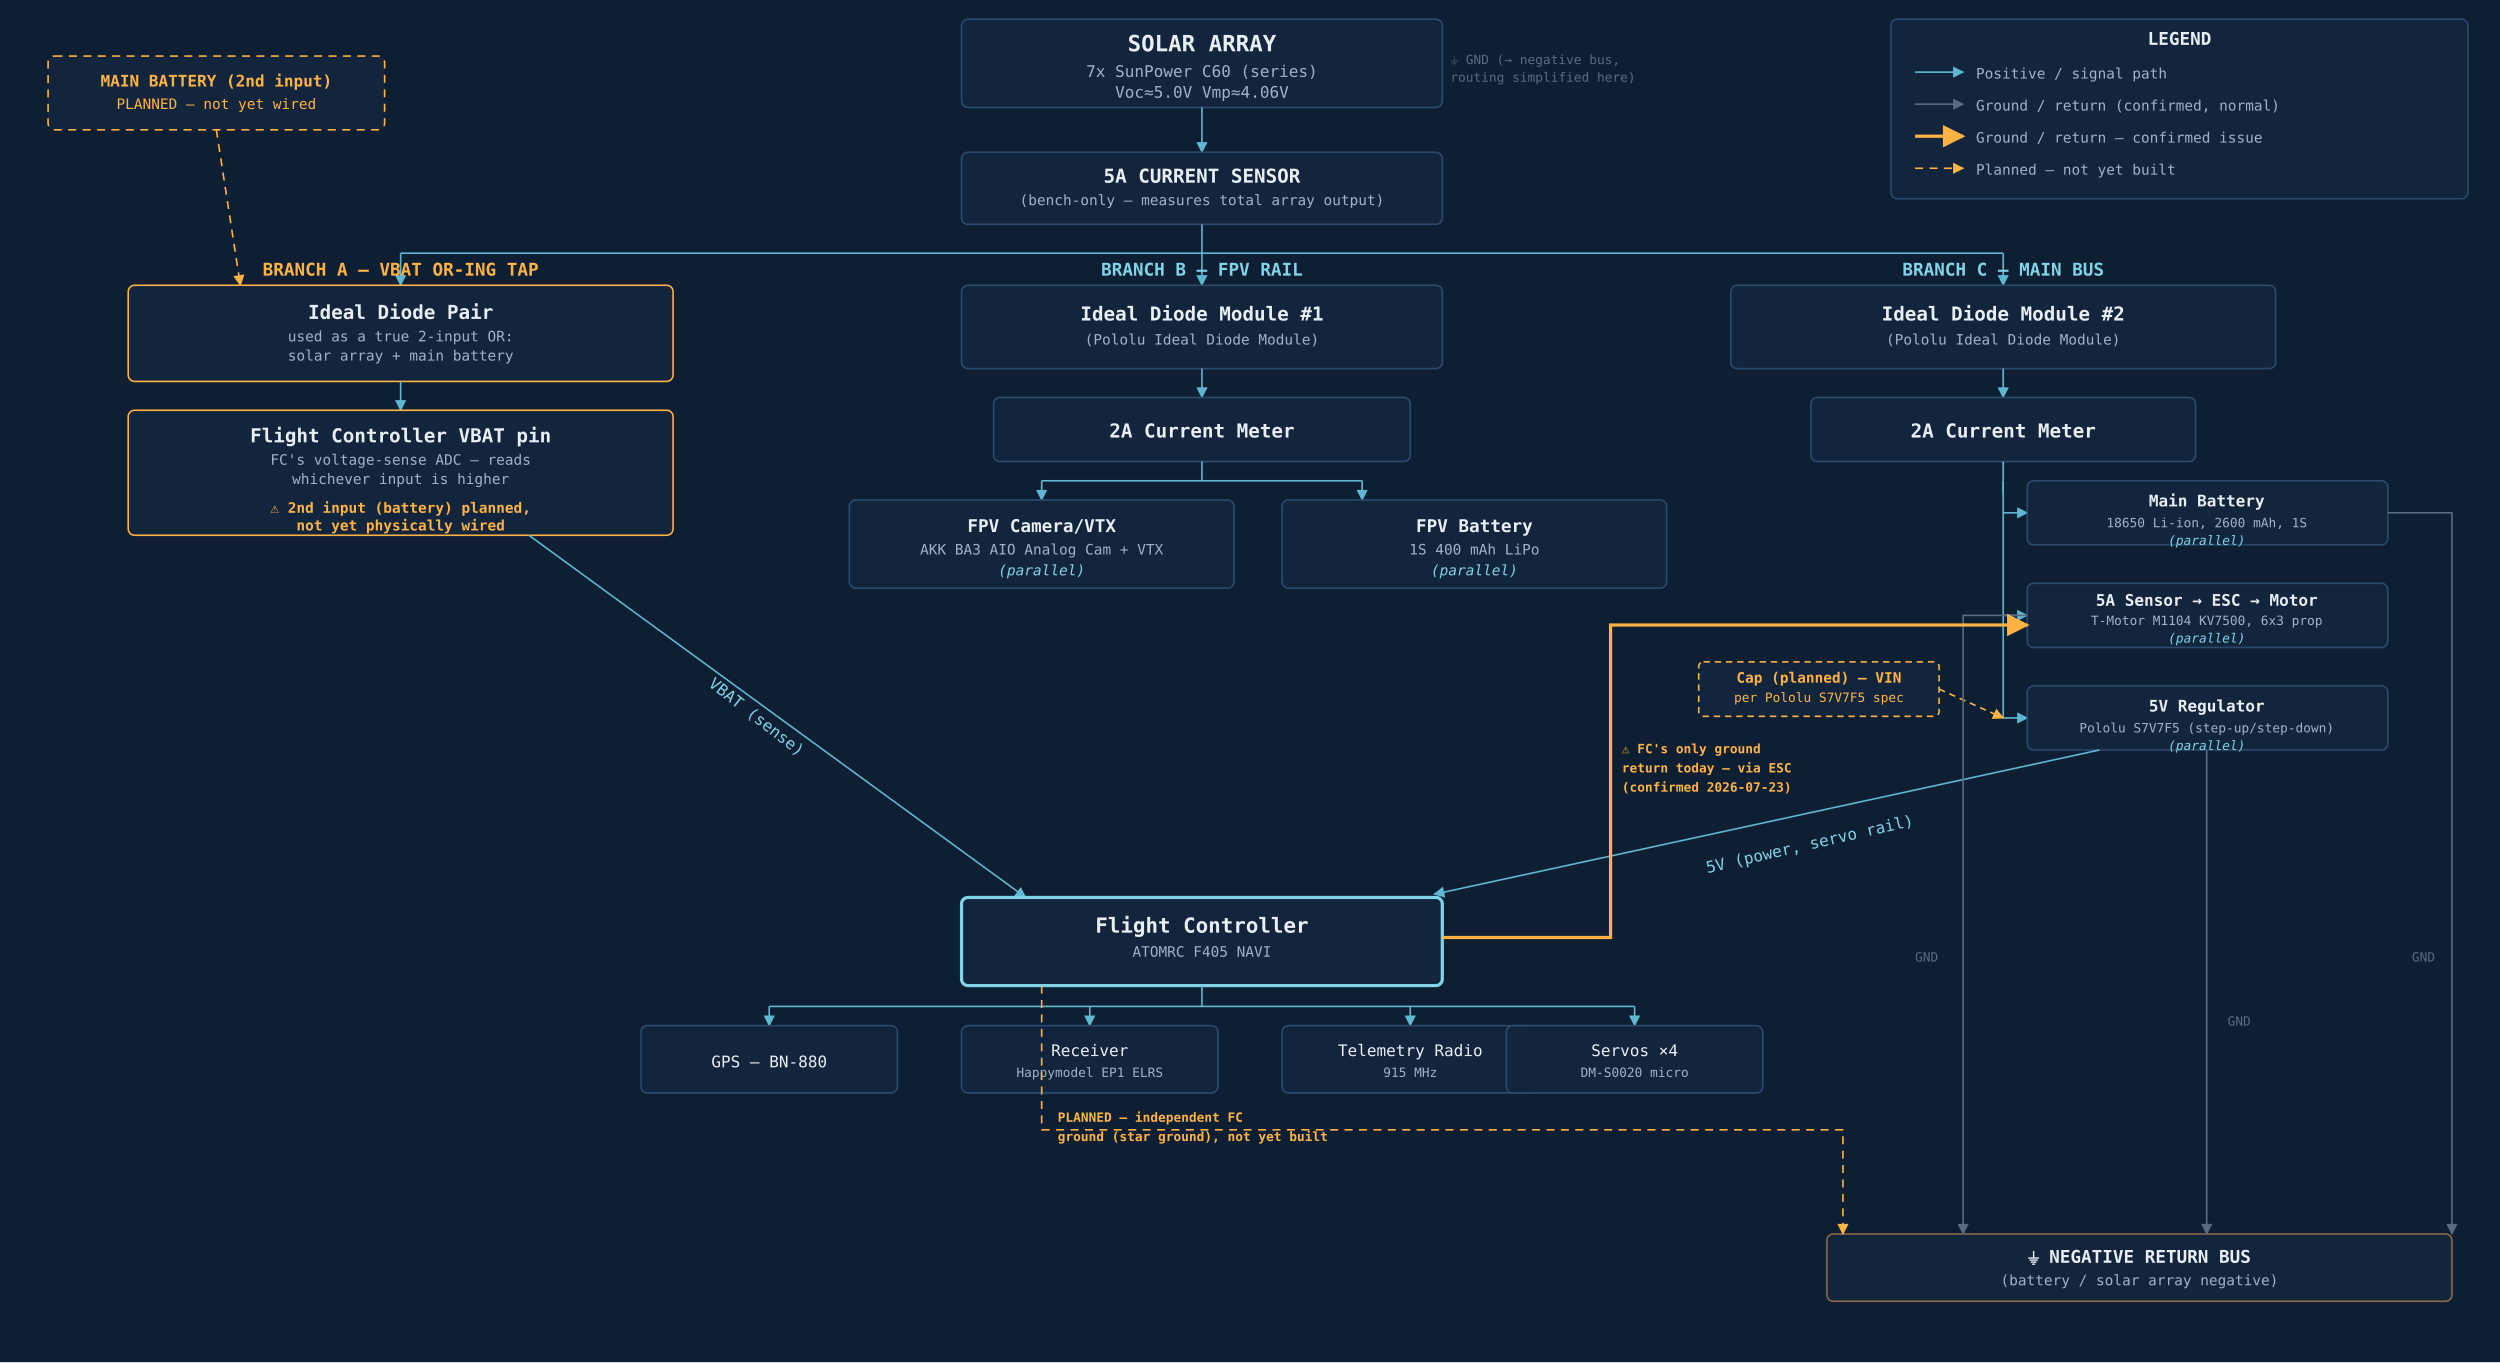
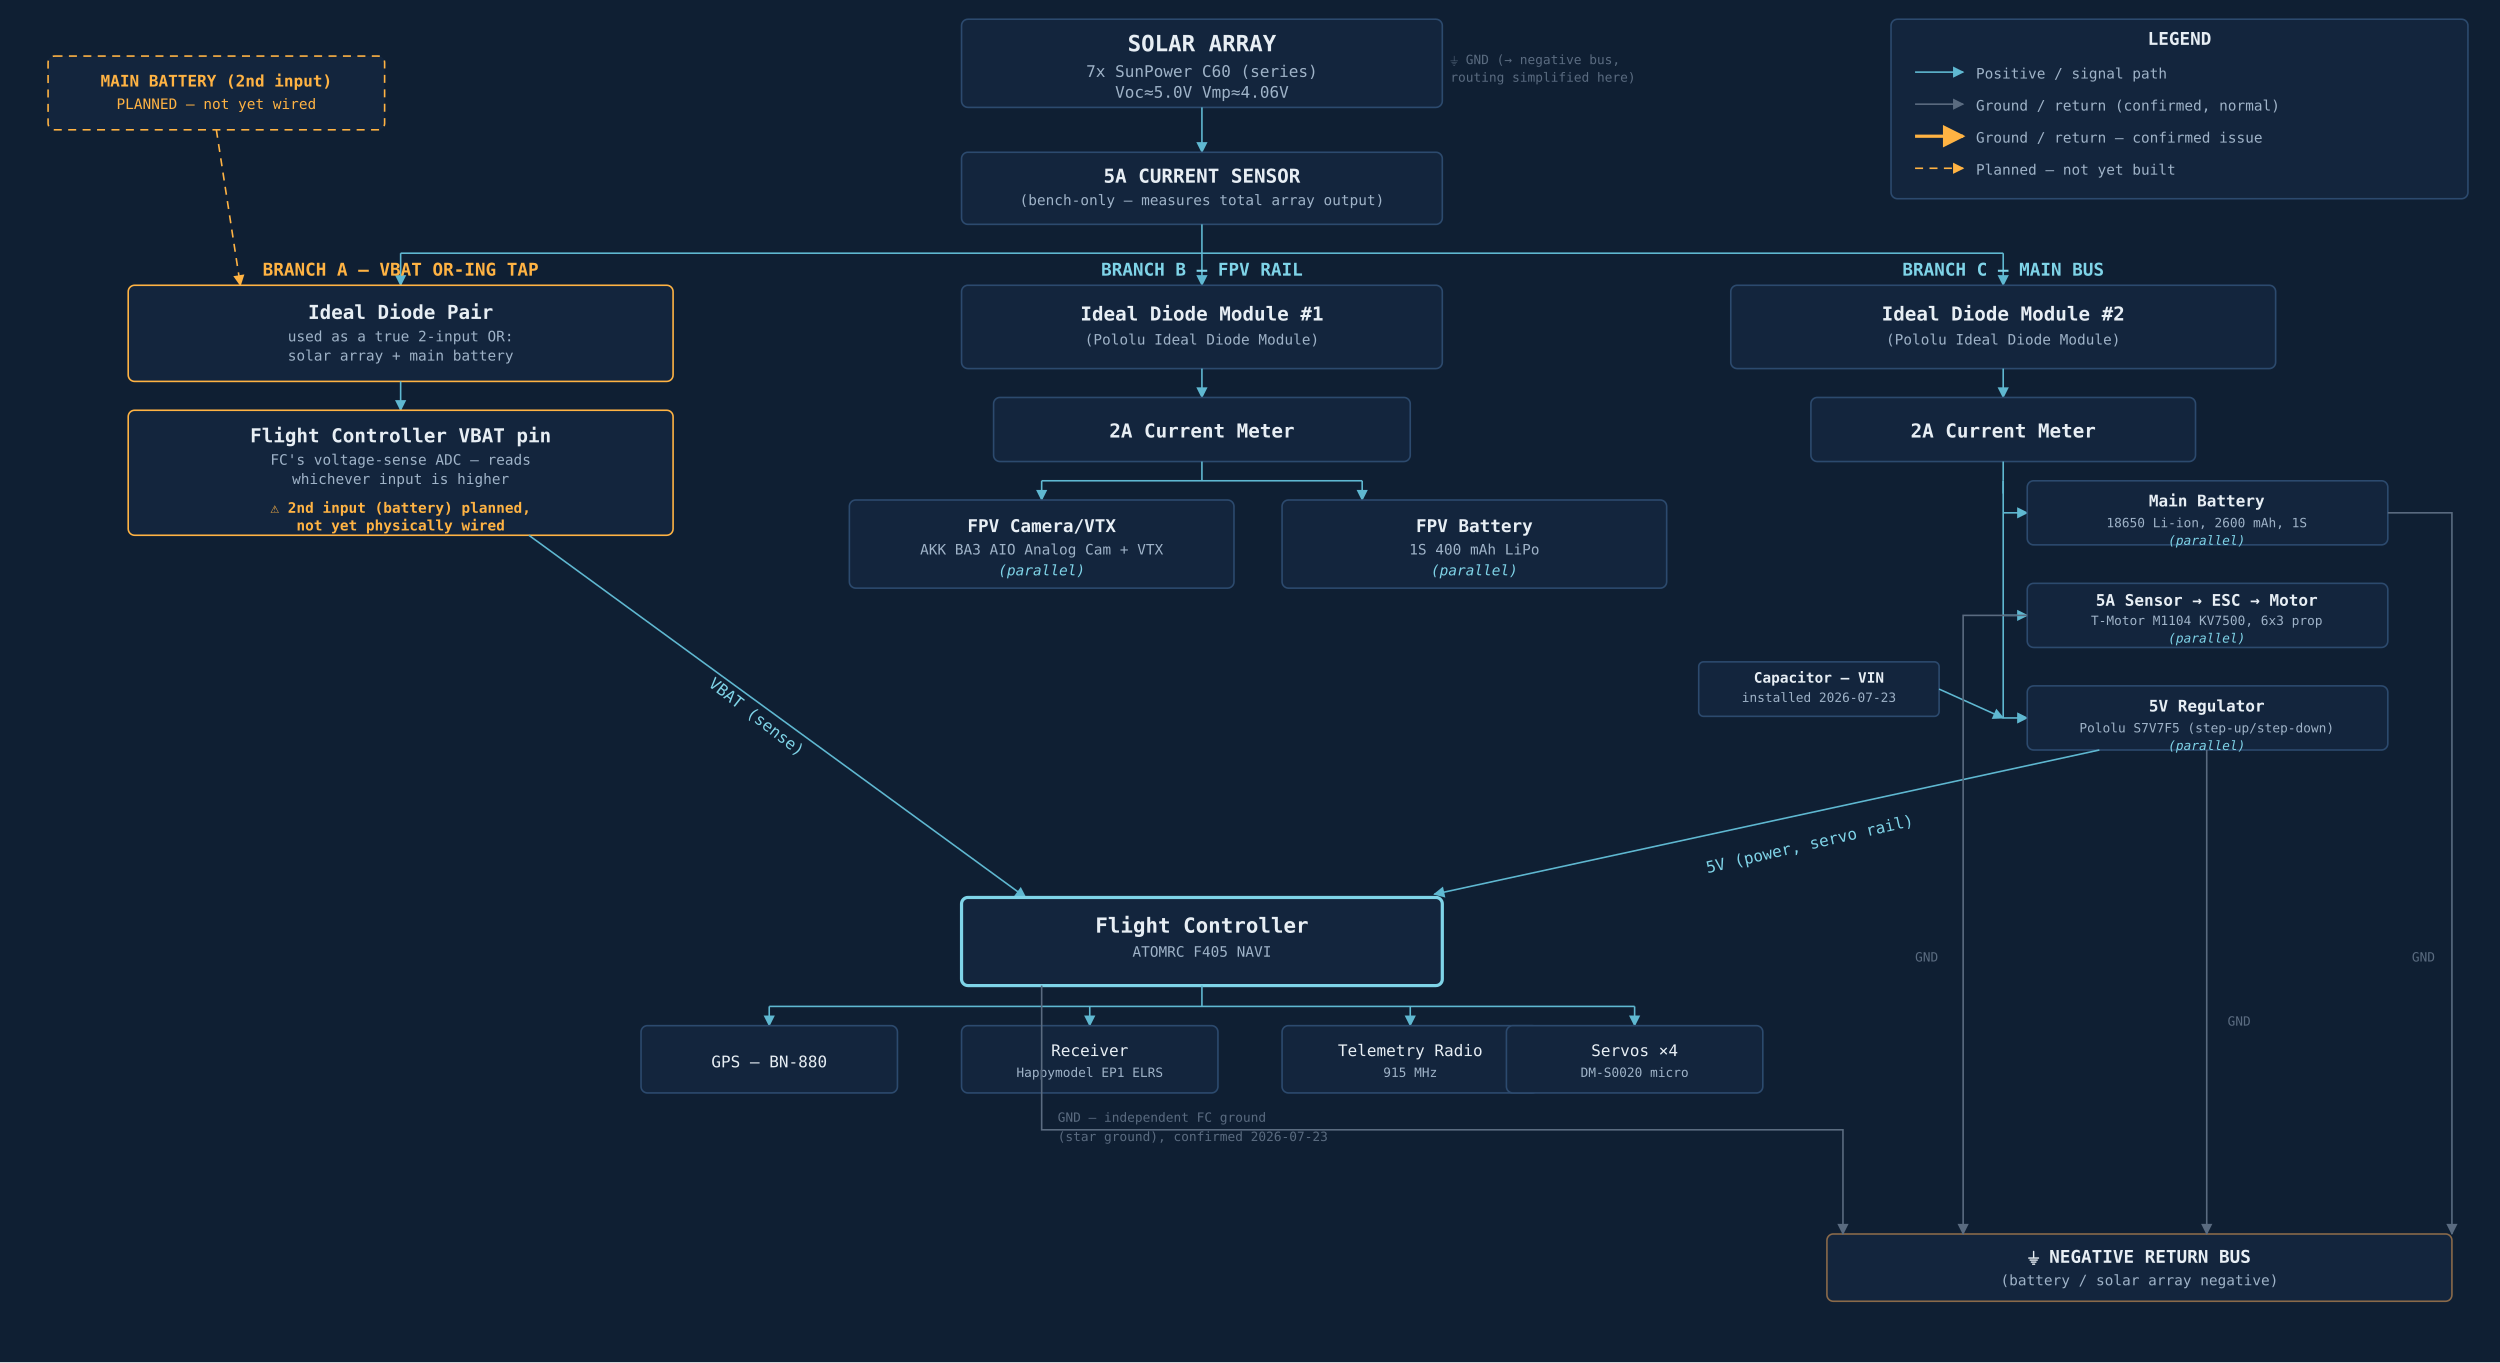
<svg xmlns="http://www.w3.org/2000/svg" viewBox="0 0 1560 850" font-family="Menlo, Consolas, monospace">
  <defs>
    <marker id="arrow" viewBox="0 0 10 10" refX="9" refY="5" markerWidth="7" markerHeight="7" orient="auto-start-reverse">
      <path d="M 0 0 L 10 5 L 0 10 z" fill="#5fb8d1" />
    </marker>
    <marker id="arrow-orange" viewBox="0 0 10 10" refX="9" refY="5" markerWidth="7" markerHeight="7" orient="auto-start-reverse">
      <path d="M 0 0 L 10 5 L 0 10 z" fill="#ffb343" />
    </marker>
    <marker id="arrow-gray" viewBox="0 0 10 10" refX="9" refY="5" markerWidth="7" markerHeight="7" orient="auto-start-reverse">
      <path d="M 0 0 L 10 5 L 0 10 z" fill="#5a6b80" />
    </marker>
  </defs>
  <rect x="0" y="0" width="1560" height="850" fill="#0f1f33" />
  <rect x="1180" y="12" width="360" height="112" rx="4" fill="#13253d" stroke="#2c4a6e" />
  <text x="1360" y="28" fill="#e7eef4" font-size="11" font-weight="bold" text-anchor="middle">LEGEND</text>
  <line x1="1195" y1="45" x2="1225" y2="45" stroke="#5fb8d1" marker-end="url(#arrow)" />
  <text x="1233" y="49" fill="#9fb3c8" font-size="9">Positive / signal path</text>
  <line x1="1195" y1="65" x2="1225" y2="65" stroke="#5a6b80" marker-end="url(#arrow-gray)" />
  <text x="1233" y="69" fill="#9fb3c8" font-size="9">Ground / return (confirmed, normal)</text>
  <line x1="1195" y1="85" x2="1225" y2="85" stroke="#ffb343" stroke-width="2" marker-end="url(#arrow-orange)" />
  <text x="1233" y="89" fill="#9fb3c8" font-size="9">Ground / return — confirmed issue</text>
  <line x1="1195" y1="105" x2="1225" y2="105" stroke="#ffb343" stroke-dasharray="5,4" marker-end="url(#arrow-orange)" />
  <text x="1233" y="109" fill="#9fb3c8" font-size="9">Planned — not yet built</text>
  <rect x="600" y="12" width="300" height="55" rx="4" fill="#13253d" stroke="#2c4a6e" />
  <text x="750" y="32" fill="#e7eef4" font-size="14" font-weight="bold" text-anchor="middle">SOLAR ARRAY</text>
  <text x="750" y="48" fill="#9fb3c8" font-size="10" text-anchor="middle">7x SunPower C60 (series)</text>
  <text x="750" y="61" fill="#9fb3c8" font-size="10" text-anchor="middle">Voc≈5.0V  Vmp≈4.06V</text>
  <line x1="750" y1="67" x2="750" y2="95" stroke="#5fb8d1" marker-end="url(#arrow)" />
  <rect x="600" y="95" width="300" height="45" rx="4" fill="#13253d" stroke="#2c4a6e" />
  <text x="750" y="114" fill="#e7eef4" font-size="12" font-weight="bold" text-anchor="middle">5A CURRENT SENSOR</text>
  <text x="750" y="128" fill="#9fb3c8" font-size="9" text-anchor="middle">(bench-only — measures total array output)</text>
  <line x1="750" y1="140" x2="750" y2="158" stroke="#5fb8d1" />
  <line x1="250" y1="158" x2="1250" y2="158" stroke="#5fb8d1" />
  <line x1="250" y1="158" x2="250" y2="178" stroke="#5fb8d1" marker-end="url(#arrow)" />
  <line x1="750" y1="158" x2="750" y2="178" stroke="#5fb8d1" marker-end="url(#arrow)" />
  <line x1="1250" y1="158" x2="1250" y2="178" stroke="#5fb8d1" marker-end="url(#arrow)" />
  <text x="250" y="172" fill="#ffb343" font-size="11" font-weight="bold" text-anchor="middle">BRANCH A — VBAT OR-ING TAP</text>
  <text x="750" y="172" fill="#7fd4e8" font-size="11" font-weight="bold" text-anchor="middle">BRANCH B — FPV RAIL</text>
  <text x="1250" y="172" fill="#7fd4e8" font-size="11" font-weight="bold" text-anchor="middle">BRANCH C — MAIN BUS</text>
  <rect x="30" y="35" width="210" height="46" rx="4" fill="#13253d" stroke="#ffb343" stroke-dasharray="5,4" />
  <text x="135" y="54" fill="#ffb343" font-size="10" font-weight="bold" text-anchor="middle">MAIN BATTERY (2nd input)</text>
  <text x="135" y="68" fill="#ffb343" font-size="9" text-anchor="middle">PLANNED — not yet wired</text>
  <line x1="135" y1="81" x2="150" y2="178" stroke="#ffb343" stroke-dasharray="5,4" marker-end="url(#arrow-orange)" />
  <rect x="80" y="178" width="340" height="60" rx="4" fill="#13253d" stroke="#ffb343" />
  <text x="250" y="199" fill="#e7eef4" font-size="12" font-weight="bold" text-anchor="middle">Ideal Diode Pair</text>
  <text x="250" y="213" fill="#9fb3c8" font-size="9" text-anchor="middle">used as a true 2-input OR:</text>
  <text x="250" y="225" fill="#9fb3c8" font-size="9" text-anchor="middle">solar array + main battery</text>
  <line x1="250" y1="238" x2="250" y2="256" stroke="#5fb8d1" marker-end="url(#arrow)" />
  <rect x="80" y="256" width="340" height="78" rx="4" fill="#13253d" stroke="#ffb343" />
  <text x="250" y="276" fill="#e7eef4" font-size="12" font-weight="bold" text-anchor="middle">Flight Controller VBAT pin</text>
  <text x="250" y="290" fill="#9fb3c8" font-size="9" text-anchor="middle">FC's voltage-sense ADC — reads</text>
  <text x="250" y="302" fill="#9fb3c8" font-size="9" text-anchor="middle">whichever input is higher</text>
  <text x="250" y="320" fill="#ffb343" font-size="9" font-weight="bold" text-anchor="middle">⚠ 2nd input (battery) planned,</text>
  <text x="250" y="331" fill="#ffb343" font-size="9" font-weight="bold" text-anchor="middle">not yet physically wired</text>
  <line x1="330" y1="334" x2="640" y2="560" stroke="#5fb8d1" marker-end="url(#arrow)" />
  <text x="470" y="450" fill="#7fd4e8" font-size="10" text-anchor="middle" transform="rotate(38 470 450)">VBAT (sense)</text>
  <rect x="600" y="178" width="300" height="52" rx="4" fill="#13253d" stroke="#2c4a6e" />
  <text x="750" y="200" fill="#e7eef4" font-size="12" font-weight="bold" text-anchor="middle">Ideal Diode Module #1</text>
  <text x="750" y="215" fill="#9fb3c8" font-size="9" text-anchor="middle">(Pololu Ideal Diode Module)</text>
  <line x1="750" y1="230" x2="750" y2="248" stroke="#5fb8d1" marker-end="url(#arrow)" />
  <rect x="620" y="248" width="260" height="40" rx="4" fill="#13253d" stroke="#2c4a6e" />
  <text x="750" y="273" fill="#e7eef4" font-size="12" font-weight="bold" text-anchor="middle">2A Current Meter</text>
  <line x1="750" y1="288" x2="750" y2="300" stroke="#5fb8d1" />
  <line x1="650" y1="300" x2="850" y2="300" stroke="#5fb8d1" />
  <line x1="650" y1="300" x2="650" y2="312" stroke="#5fb8d1" marker-end="url(#arrow)" />
  <line x1="850" y1="300" x2="850" y2="312" stroke="#5fb8d1" marker-end="url(#arrow)" />
  <rect x="530" y="312" width="240" height="55" rx="4" fill="#13253d" stroke="#2c4a6e" />
  <text x="650" y="332" fill="#e7eef4" font-size="11" font-weight="bold" text-anchor="middle">FPV Camera/VTX</text>
  <text x="650" y="346" fill="#9fb3c8" font-size="9" text-anchor="middle">AKK BA3 AIO Analog Cam + VTX</text>
  <text x="650" y="359" fill="#7fd4e8" font-size="9" font-style="italic" text-anchor="middle">(parallel)</text>
  <rect x="800" y="312" width="240" height="55" rx="4" fill="#13253d" stroke="#2c4a6e" />
  <text x="920" y="332" fill="#e7eef4" font-size="11" font-weight="bold" text-anchor="middle">FPV Battery</text>
  <text x="920" y="346" fill="#9fb3c8" font-size="9" text-anchor="middle">1S 400 mAh LiPo</text>
  <text x="920" y="359" fill="#7fd4e8" font-size="9" font-style="italic" text-anchor="middle">(parallel)</text>
  <rect x="1080" y="178" width="340" height="52" rx="4" fill="#13253d" stroke="#2c4a6e" />
  <text x="1250" y="200" fill="#e7eef4" font-size="12" font-weight="bold" text-anchor="middle">Ideal Diode Module #2</text>
  <text x="1250" y="215" fill="#9fb3c8" font-size="9" text-anchor="middle">(Pololu Ideal Diode Module)</text>
  <line x1="1250" y1="230" x2="1250" y2="248" stroke="#5fb8d1" marker-end="url(#arrow)" />
  <rect x="1130" y="248" width="240" height="40" rx="4" fill="#13253d" stroke="#2c4a6e" />
  <text x="1250" y="273" fill="#e7eef4" font-size="12" font-weight="bold" text-anchor="middle">2A Current Meter</text>
  <line x1="1250" y1="288" x2="1250" y2="300" stroke="#5fb8d1" />
  <line x1="1250" y1="300" x2="1250" y2="308" stroke="#5fb8d1" />
  <line x1="1250" y1="300" x2="1250" y2="448" stroke="#5fb8d1" />
  <line x1="1250" y1="320" x2="1265" y2="320" stroke="#5fb8d1" marker-end="url(#arrow)" />
  <line x1="1250" y1="384" x2="1265" y2="384" stroke="#5fb8d1" marker-end="url(#arrow)" />
  <line x1="1250" y1="448" x2="1265" y2="448" stroke="#5fb8d1" marker-end="url(#arrow)" />
  <rect x="1265" y="300" width="225" height="40" rx="4" fill="#13253d" stroke="#2c4a6e" />
  <text x="1377" y="316" fill="#e7eef4" font-size="10" font-weight="bold" text-anchor="middle">Main Battery</text>
  <text x="1377" y="329" fill="#9fb3c8" font-size="8" text-anchor="middle">18650 Li-ion, 2600 mAh, 1S</text>
  <text x="1377" y="340" fill="#7fd4e8" font-size="8" font-style="italic" text-anchor="middle">(parallel)</text>
  <rect x="1265" y="364" width="225" height="40" rx="4" fill="#13253d" stroke="#2c4a6e" />
  <text x="1377" y="378" fill="#e7eef4" font-size="10" font-weight="bold" text-anchor="middle">5A Sensor → ESC → Motor</text>
  <text x="1377" y="390" fill="#9fb3c8" font-size="8" text-anchor="middle">T-Motor M1104 KV7500, 6x3 prop</text>
  <text x="1377" y="401" fill="#7fd4e8" font-size="8" font-style="italic" text-anchor="middle">(parallel)</text>
-   <rect x="1060" y="413" width="150" height="34" rx="3" fill="#13253d" stroke="#ffb343" stroke-dasharray="4,3" />
-   <text x="1135" y="426" fill="#ffb343" font-size="9" font-weight="bold" text-anchor="middle">Cap (planned) — VIN</text>
-   <text x="1135" y="438" fill="#ffb343" font-size="8" text-anchor="middle">per Pololu S7V7F5 spec</text>
-   <line x1="1210" y1="430" x2="1250" y2="448" stroke="#ffb343" stroke-dasharray="4,3" marker-end="url(#arrow-orange)" />
+   <rect x="1060" y="413" width="150" height="34" rx="3" fill="#13253d" stroke="#2c4a6e" />
+   <text x="1135" y="426" fill="#e7eef4" font-size="9" font-weight="bold" text-anchor="middle">Capacitor — VIN</text>
+   <text x="1135" y="438" fill="#9fb3c8" font-size="8" text-anchor="middle">installed 2026-07-23</text>
+   <line x1="1210" y1="430" x2="1250" y2="448" stroke="#5fb8d1" marker-end="url(#arrow)" />
  <rect x="1265" y="428" width="225" height="40" rx="4" fill="#13253d" stroke="#2c4a6e" />
  <text x="1377" y="444" fill="#e7eef4" font-size="10" font-weight="bold" text-anchor="middle">5V Regulator</text>
  <text x="1377" y="457" fill="#9fb3c8" font-size="8" text-anchor="middle">Pololu S7V7F5 (step-up/step-down)</text>
  <text x="1377" y="468" fill="#7fd4e8" font-size="8" font-style="italic" text-anchor="middle">(parallel)</text>
  <line x1="1310" y1="468" x2="895" y2="558" stroke="#5fb8d1" marker-end="url(#arrow)" />
  <text x="1130" y="530" fill="#7fd4e8" font-size="10" text-anchor="middle" transform="rotate(-13 1130 530)">5V (power, servo rail)</text>
  <rect x="600" y="560" width="300" height="55" rx="4" fill="#13253d" stroke="#7fd4e8" stroke-width="2" />
  <text x="750" y="582" fill="#e7eef4" font-size="13" font-weight="bold" text-anchor="middle">Flight Controller</text>
  <text x="750" y="597" fill="#9fb3c8" font-size="9" text-anchor="middle">ATOMRC F405 NAVI</text>
  <line x1="750" y1="615" x2="750" y2="628" stroke="#5fb8d1" />
  <line x1="480" y1="628" x2="1020" y2="628" stroke="#5fb8d1" />
  <line x1="480" y1="628" x2="480" y2="640" stroke="#5fb8d1" marker-end="url(#arrow)" />
  <line x1="680" y1="628" x2="680" y2="640" stroke="#5fb8d1" marker-end="url(#arrow)" />
  <line x1="880" y1="628" x2="880" y2="640" stroke="#5fb8d1" marker-end="url(#arrow)" />
  <line x1="1020" y1="628" x2="1020" y2="640" stroke="#5fb8d1" marker-end="url(#arrow)" />
  <rect x="400" y="640" width="160" height="42" rx="4" fill="#13253d" stroke="#2c4a6e" />
  <text x="480" y="666" fill="#e7eef4" font-size="10" text-anchor="middle">GPS — BN-880</text>
  <rect x="600" y="640" width="160" height="42" rx="4" fill="#13253d" stroke="#2c4a6e" />
  <text x="680" y="659" fill="#e7eef4" font-size="10" text-anchor="middle">Receiver</text>
  <text x="680" y="672" fill="#9fb3c8" font-size="8" text-anchor="middle">Happymodel EP1 ELRS</text>
  <rect x="800" y="640" width="160" height="42" rx="4" fill="#13253d" stroke="#2c4a6e" />
  <text x="880" y="659" fill="#e7eef4" font-size="10" text-anchor="middle">Telemetry Radio</text>
  <text x="880" y="672" fill="#9fb3c8" font-size="8" text-anchor="middle">915 MHz</text>
  <rect x="940" y="640" width="160" height="42" rx="4" fill="#13253d" stroke="#2c4a6e" />
  <text x="1020" y="659" fill="#e7eef4" font-size="10" text-anchor="middle">Servos ×4</text>
  <text x="1020" y="672" fill="#9fb3c8" font-size="8" text-anchor="middle">DM-S0020 micro</text>
  <rect x="1140" y="770" width="390" height="42" rx="4" fill="#13253d" stroke="#8a6a4a" />
  <text x="1335" y="788" fill="#e7eef4" font-size="11" font-weight="bold" text-anchor="middle">⏚ NEGATIVE RETURN BUS</text>
  <text x="1335" y="802" fill="#9fb3c8" font-size="9" text-anchor="middle">(battery / solar array negative)</text>
  <line x1="1377" y1="468" x2="1377" y2="770" stroke="#5a6b80" marker-end="url(#arrow-gray)" />
  <text x="1390" y="640" fill="#5a6b80" font-size="8">GND</text>
  <polyline points="1265,384 1225,384 1225,770" fill="none" stroke="#5a6b80" marker-end="url(#arrow-gray)" />
  <text x="1195" y="600" fill="#5a6b80" font-size="8">GND</text>
  <polyline points="1490,320 1530,320 1530,770" fill="none" stroke="#5a6b80" marker-end="url(#arrow-gray)" />
  <text x="1505" y="600" fill="#5a6b80" font-size="8">GND</text>
-   <polyline points="900,585 1005,585 1005,390 1265,390" fill="none" stroke="#ffb343" stroke-width="2" marker-end="url(#arrow-orange)" />
-   <text x="1012" y="470" fill="#ffb343" font-size="8" font-weight="bold">⚠ FC's only ground</text>
-   <text x="1012" y="482" fill="#ffb343" font-size="8" font-weight="bold">return today — via ESC</text>
-   <text x="1012" y="494" fill="#ffb343" font-size="8" font-weight="bold">(confirmed 2026-07-23)</text>
-   <polyline points="650,615 650,705 1150,705 1150,770" fill="none" stroke="#ffb343" stroke-dasharray="5,4" marker-end="url(#arrow-orange)" />
-   <text x="660" y="700" fill="#ffb343" font-size="8" font-weight="bold">PLANNED — independent FC</text>
-   <text x="660" y="712" fill="#ffb343" font-size="8" font-weight="bold">ground (star ground), not yet built</text>
+   <polyline points="650,615 650,705 1150,705 1150,770" fill="none" stroke="#5a6b80" marker-end="url(#arrow-gray)" />
+   <text x="660" y="700" fill="#5a6b80" font-size="8">GND — independent FC ground</text>
+   <text x="660" y="712" fill="#5a6b80" font-size="8">(star ground), confirmed 2026-07-23</text>
  <text x="905" y="40" fill="#5a6b80" font-size="8">⏚ GND (→ negative bus,</text>
  <text x="905" y="51" fill="#5a6b80" font-size="8">routing simplified here)</text>
</svg>
